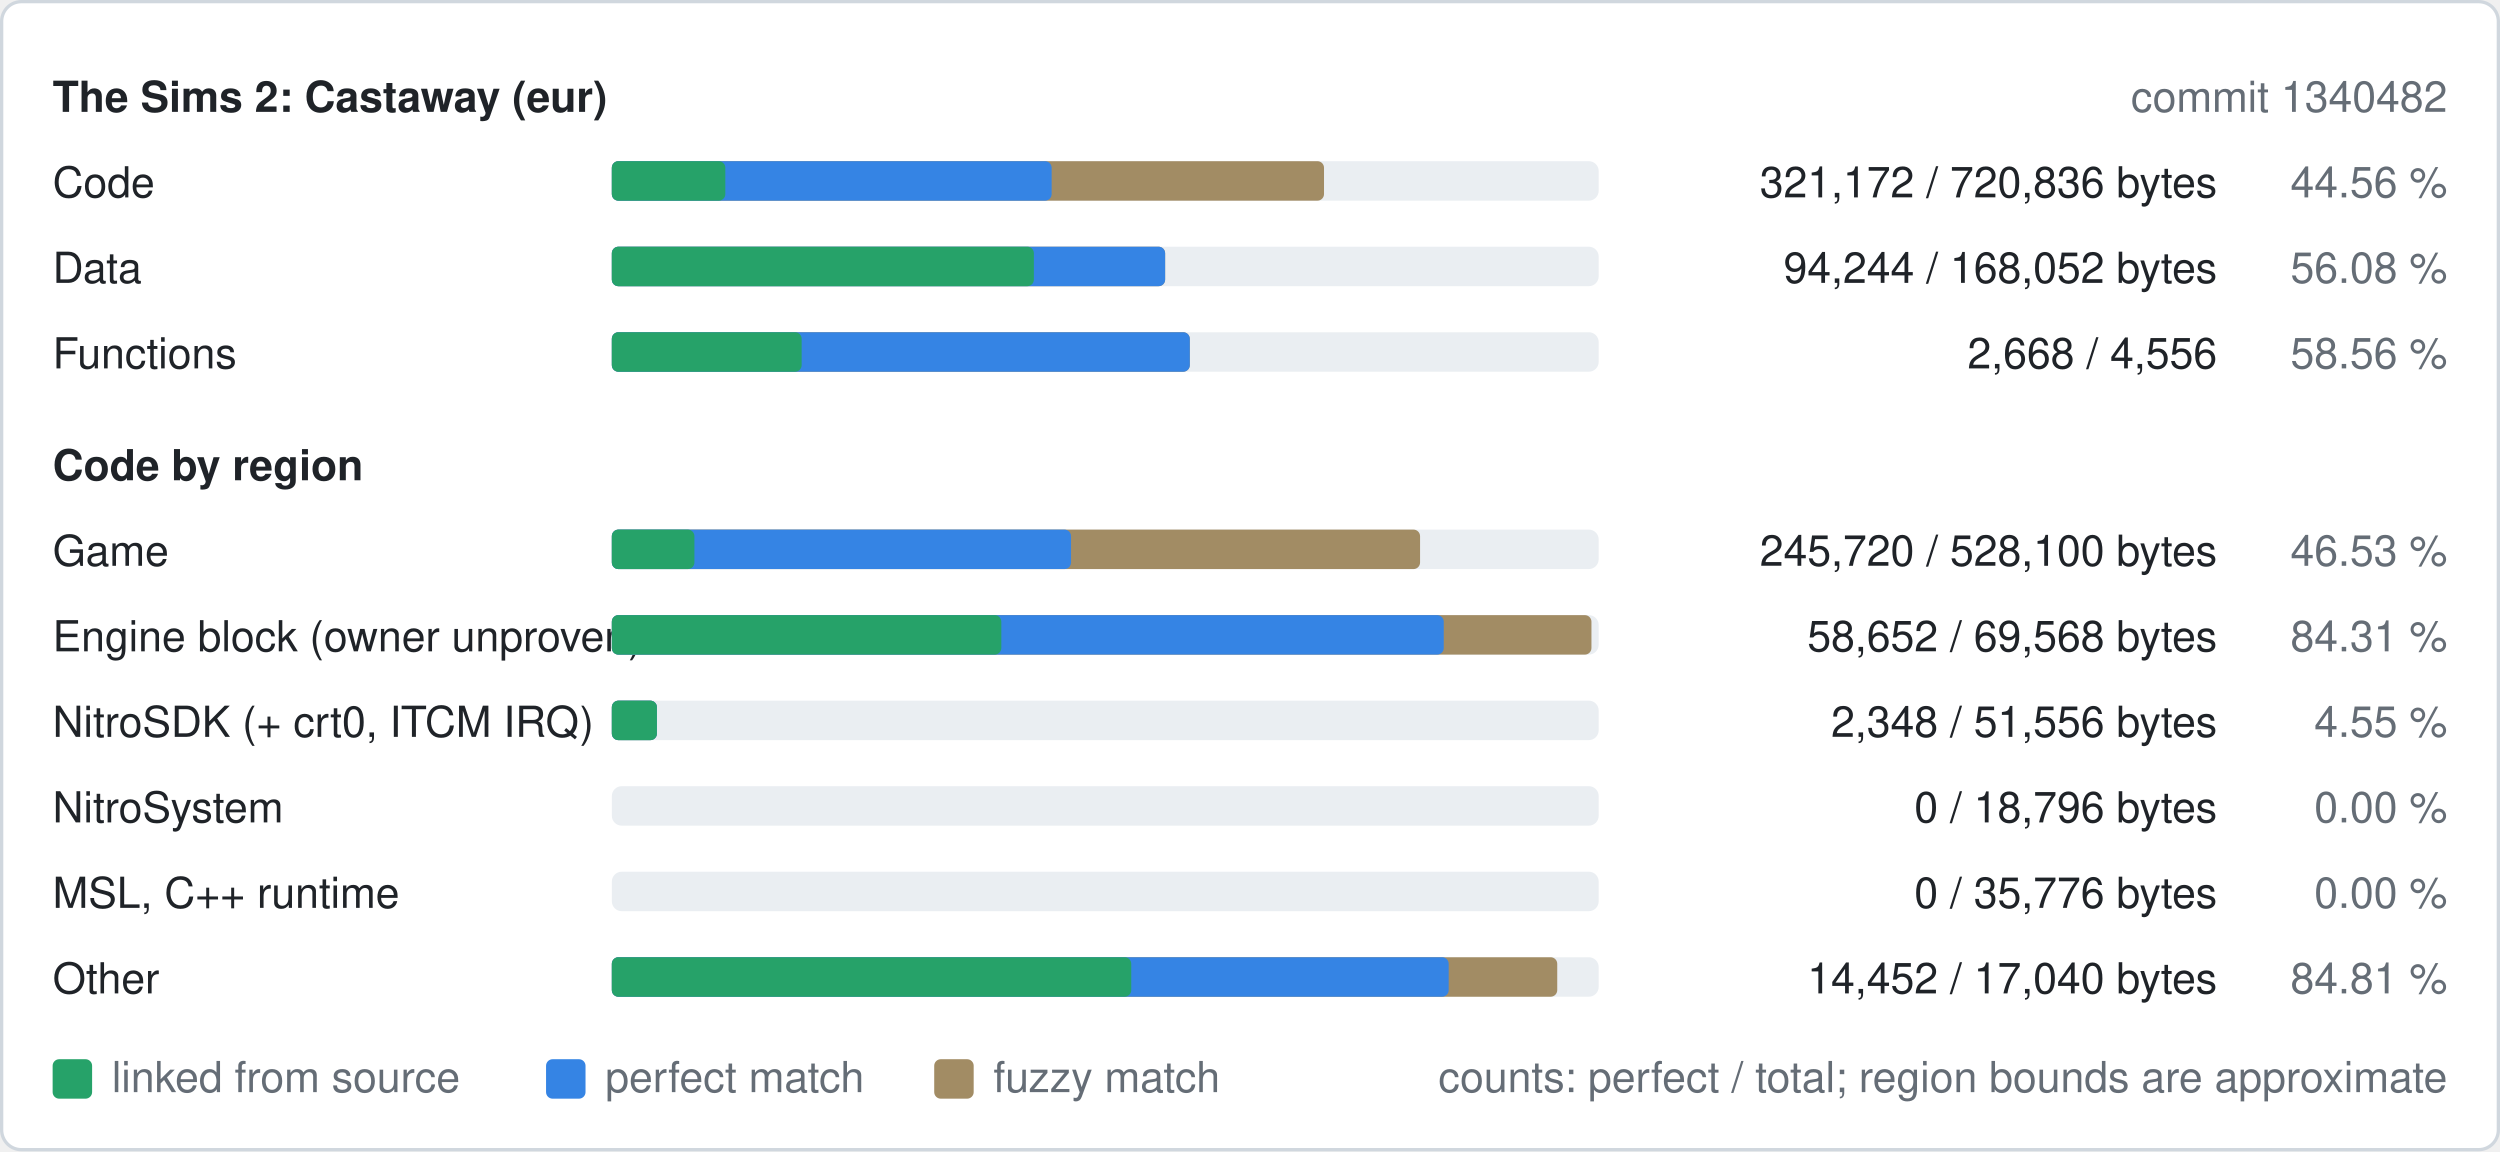
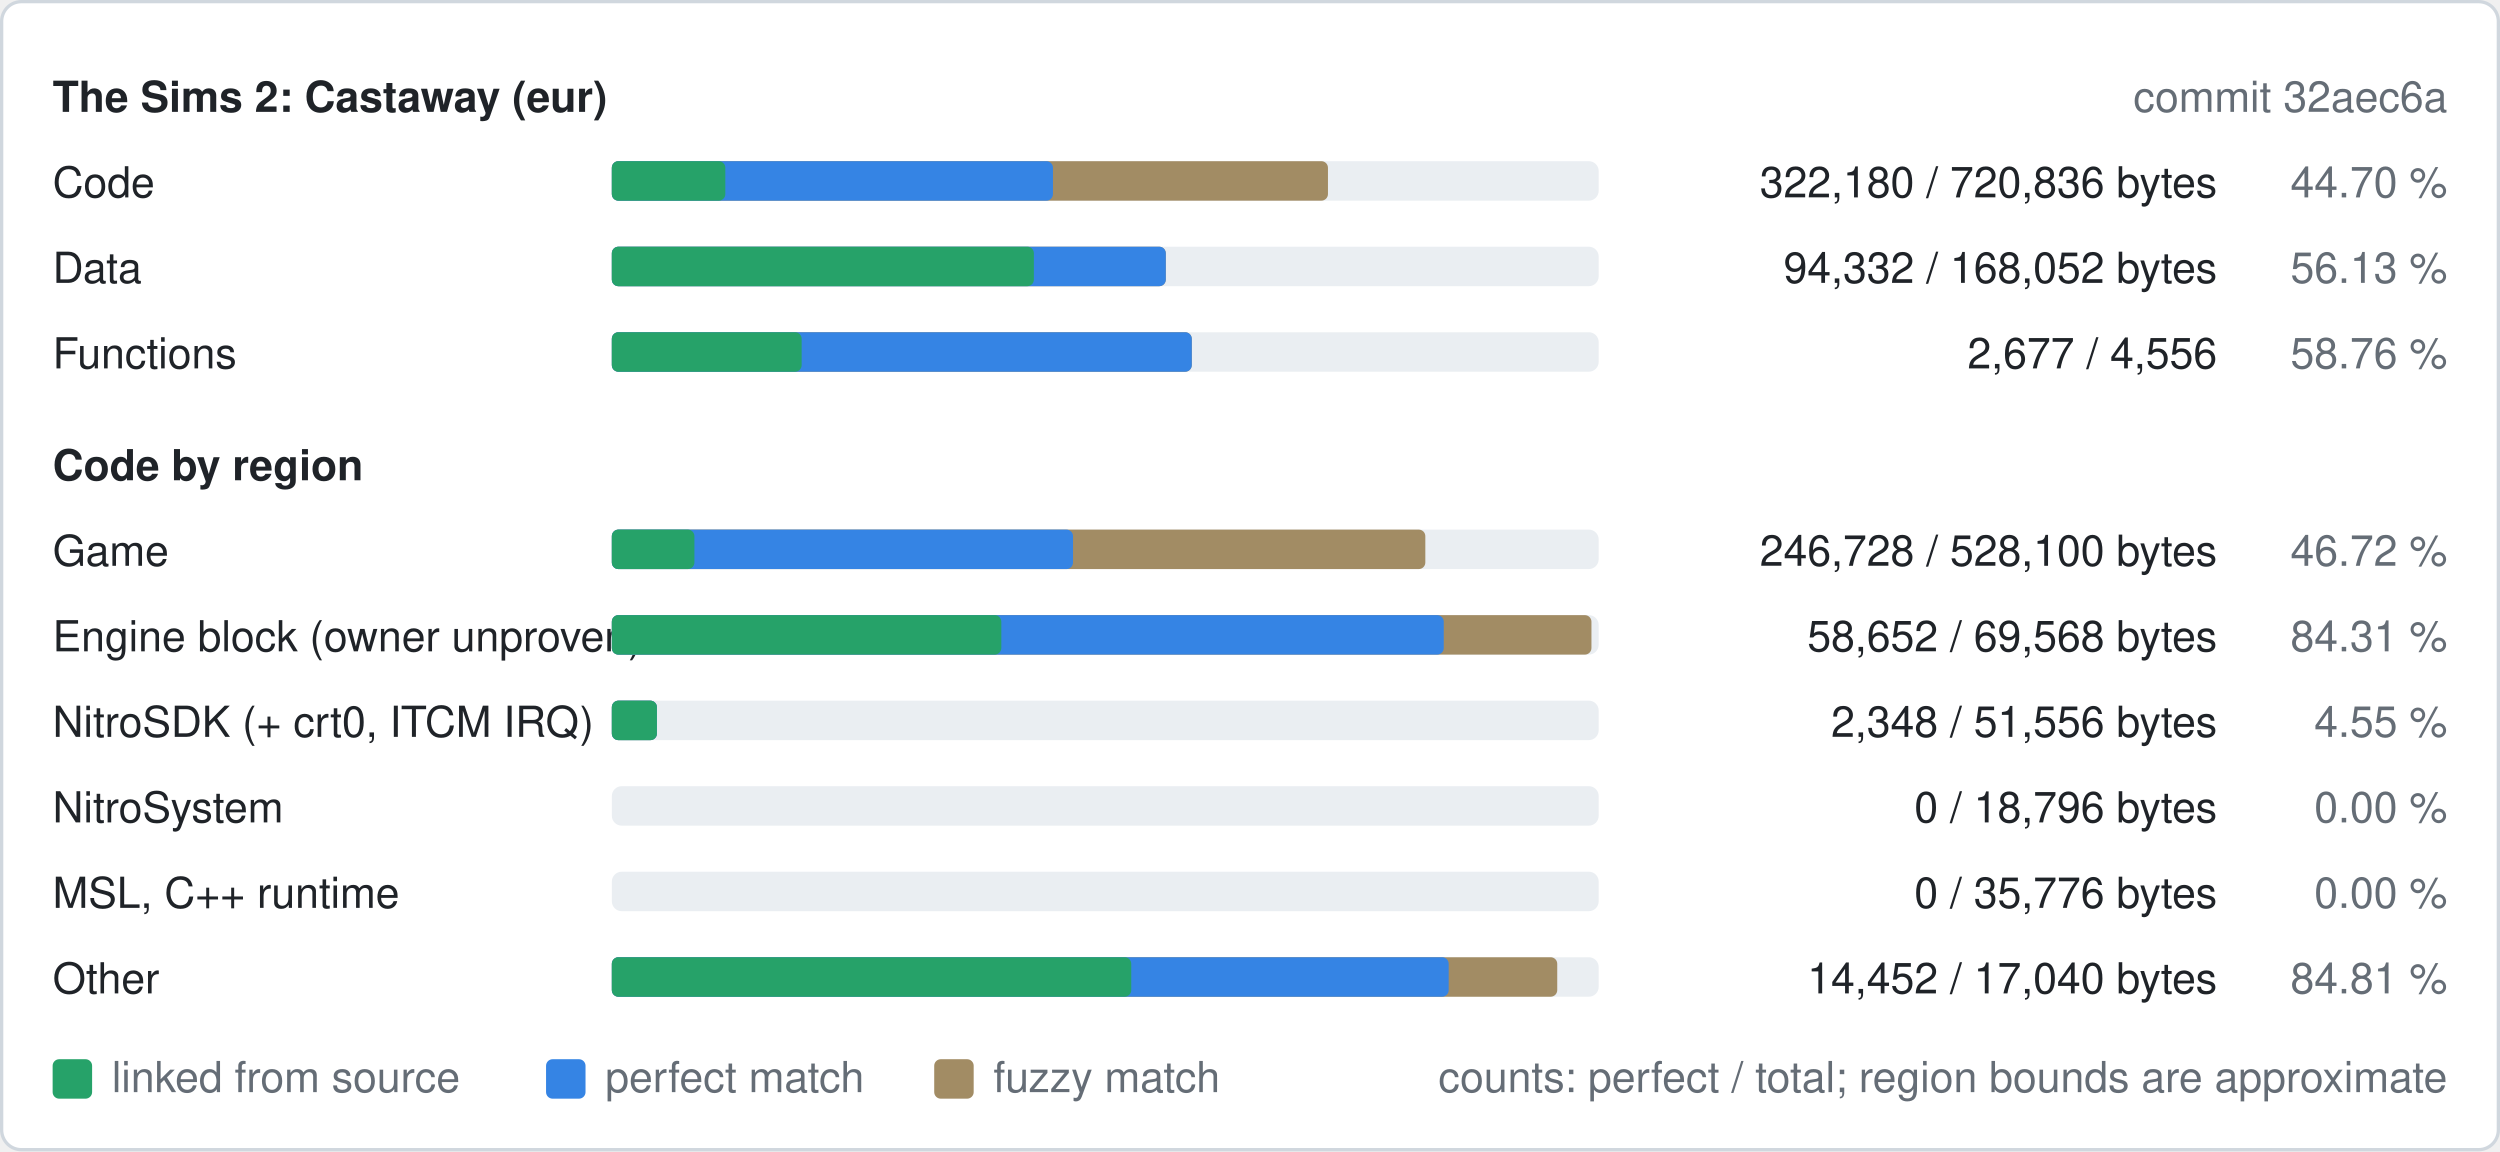
<svg xmlns="http://www.w3.org/2000/svg" width="760" height="350" viewBox="0 0 760 350" role="img" aria-label="Decompilation progress of eur">
  <style>
text{font-family:-apple-system,BlinkMacSystemFont,"Segoe UI",Helvetica,Arial,sans-serif;font-size:13px}
.b{font-weight:600}
.bg{fill:#ffffff;stroke:#d0d7de}.t{fill:#1f2328}.m{fill:#656d76}.track{fill:#eaeef2}.fuzzy{fill:#a28c64}.perfect{fill:#3584e4}.linked{fill:#26a269}
@media (prefers-color-scheme: dark){.bg{fill:#0d1117;stroke:#30363d}.t{fill:#e6edf3}.m{fill:#8d96a0}.track{fill:#21262d}.fuzzy{fill:#a28c64}.perfect{fill:#3584e4}.linked{fill:#2ec27e}}
</style>
  <rect class="bg" x="0.5" y="0.5" width="759" height="349" rx="6" />
  <text class="t b" x="16" y="34">The Sims 2: Castaway (eur)</text>
-   <text class="m" x="744" y="34" text-anchor="end">commit 1340482</text>
+   <text class="m" x="744" y="34" text-anchor="end">commit 32aec6a</text>
  <text class="t" x="16" y="60">Code</text>
  <rect class="track" x="186" y="49" width="300" height="12" rx="3" />
-   <rect class="fuzzy" x="186" y="49" width="216.5" height="12" rx="2" />
-   <rect class="perfect" x="186" y="49" width="133.7" height="12" rx="2" />
+   <rect class="fuzzy" x="186" y="49" width="217.7" height="12" rx="2" />
+   <rect class="perfect" x="186" y="49" width="134.1" height="12" rx="2" />
  <rect class="linked" x="186" y="49" width="34.5" height="12" rx="2" />
-   <text class="t" x="674" y="60" text-anchor="end">321,172 / 720,836 bytes</text>
-   <text class="m" x="744" y="60" text-anchor="end">44.56 %</text>
+   <text class="t" x="674" y="60" text-anchor="end">322,180 / 720,836 bytes</text>
+   <text class="m" x="744" y="60" text-anchor="end">44.70 %</text>
  <text class="t" x="16" y="86">Data</text>
  <rect class="track" x="186" y="75" width="300" height="12" rx="3" />
-   <rect class="fuzzy" x="186" y="75" width="168.2" height="12" rx="2" />
-   <rect class="perfect" x="186" y="75" width="168.2" height="12" rx="2" />
+   <rect class="fuzzy" x="186" y="75" width="168.4" height="12" rx="2" />
+   <rect class="perfect" x="186" y="75" width="168.4" height="12" rx="2" />
  <rect class="linked" x="186" y="75" width="128.3" height="12" rx="2" />
-   <text class="t" x="674" y="86" text-anchor="end">94,244 / 168,052 bytes</text>
-   <text class="m" x="744" y="86" text-anchor="end">56.08 %</text>
+   <text class="t" x="674" y="86" text-anchor="end">94,332 / 168,052 bytes</text>
+   <text class="m" x="744" y="86" text-anchor="end">56.13 %</text>
  <text class="t" x="16" y="112">Functions</text>
  <rect class="track" x="186" y="101" width="300" height="12" rx="3" />
-   <rect class="fuzzy" x="186" y="101" width="175.7" height="12" rx="2" />
-   <rect class="perfect" x="186" y="101" width="175.7" height="12" rx="2" />
+   <rect class="fuzzy" x="186" y="101" width="176.3" height="12" rx="2" />
+   <rect class="perfect" x="186" y="101" width="176.3" height="12" rx="2" />
  <rect class="linked" x="186" y="101" width="57.7" height="12" rx="2" />
-   <text class="t" x="674" y="112" text-anchor="end">2,668 / 4,556</text>
-   <text class="m" x="744" y="112" text-anchor="end">58.56 %</text>
+   <text class="t" x="674" y="112" text-anchor="end">2,677 / 4,556</text>
+   <text class="m" x="744" y="112" text-anchor="end">58.76 %</text>
  <text class="t b" x="16" y="146">Code by region</text>
  <text class="t" x="16" y="172">Game</text>
  <rect class="track" x="186" y="161" width="300" height="12" rx="3" />
-   <rect class="fuzzy" x="186" y="161" width="245.7" height="12" rx="2" />
-   <rect class="perfect" x="186" y="161" width="139.6" height="12" rx="2" />
+   <rect class="fuzzy" x="186" y="161" width="247.3" height="12" rx="2" />
+   <rect class="perfect" x="186" y="161" width="140.2" height="12" rx="2" />
  <rect class="linked" x="186" y="161" width="25.1" height="12" rx="2" />
-   <text class="t" x="674" y="172" text-anchor="end">245,720 / 528,100 bytes</text>
-   <text class="m" x="744" y="172" text-anchor="end">46.53 %</text>
+   <text class="t" x="674" y="172" text-anchor="end">246,728 / 528,100 bytes</text>
+   <text class="m" x="744" y="172" text-anchor="end">46.72 %</text>
  <text class="t" x="16" y="198">Engine block (owner unproven)</text>
  <rect class="track" x="186" y="187" width="300" height="12" rx="3" />
  <rect class="fuzzy" x="186" y="187" width="297.8" height="12" rx="2" />
  <rect class="perfect" x="186" y="187" width="252.9" height="12" rx="2" />
  <rect class="linked" x="186" y="187" width="118.4" height="12" rx="2" />
  <text class="t" x="674" y="198" text-anchor="end">58,652 / 69,568 bytes</text>
  <text class="m" x="744" y="198" text-anchor="end">84.31 %</text>
  <text class="t" x="16" y="224">NitroSDK (+ crt0, ITCM IRQ)</text>
  <rect class="track" x="186" y="213" width="300" height="12" rx="3" />
  <rect class="fuzzy" x="186" y="213" width="13.7" height="12" rx="2" />
  <rect class="perfect" x="186" y="213" width="13.7" height="12" rx="2" />
  <rect class="linked" x="186" y="213" width="13.7" height="12" rx="2" />
  <text class="t" x="674" y="224" text-anchor="end">2,348 / 51,556 bytes</text>
  <text class="m" x="744" y="224" text-anchor="end">4.55 %</text>
  <text class="t" x="16" y="250">NitroSystem</text>
  <rect class="track" x="186" y="239" width="300" height="12" rx="3" />
  <text class="t" x="674" y="250" text-anchor="end">0 / 18,796 bytes</text>
  <text class="m" x="744" y="250" text-anchor="end">0.00 %</text>
  <text class="t" x="16" y="276">MSL, C++ runtime</text>
  <rect class="track" x="186" y="265" width="300" height="12" rx="3" />
  <text class="t" x="674" y="276" text-anchor="end">0 / 35,776 bytes</text>
  <text class="m" x="744" y="276" text-anchor="end">0.00 %</text>
  <text class="t" x="16" y="302">Other</text>
  <rect class="track" x="186" y="291" width="300" height="12" rx="3" />
  <rect class="fuzzy" x="186" y="291" width="287.4" height="12" rx="2" />
  <rect class="perfect" x="186" y="291" width="254.4" height="12" rx="2" />
  <rect class="linked" x="186" y="291" width="157.9" height="12" rx="2" />
  <text class="t" x="674" y="302" text-anchor="end">14,452 / 17,040 bytes</text>
  <text class="m" x="744" y="302" text-anchor="end">84.81 %</text>
  <rect class="linked" x="16" y="322" width="12" height="12" rx="2" />
  <text class="m" x="34" y="332">linked from source</text>
  <rect class="perfect" x="166" y="322" width="12" height="12" rx="2" />
  <text class="m" x="184" y="332">perfect match</text>
  <rect class="fuzzy" x="284" y="322" width="12" height="12" rx="2" />
  <text class="m" x="302" y="332">fuzzy match</text>
  <text class="m" x="744" y="332" text-anchor="end">counts: perfect / total; region bounds are approximate</text>
</svg>
